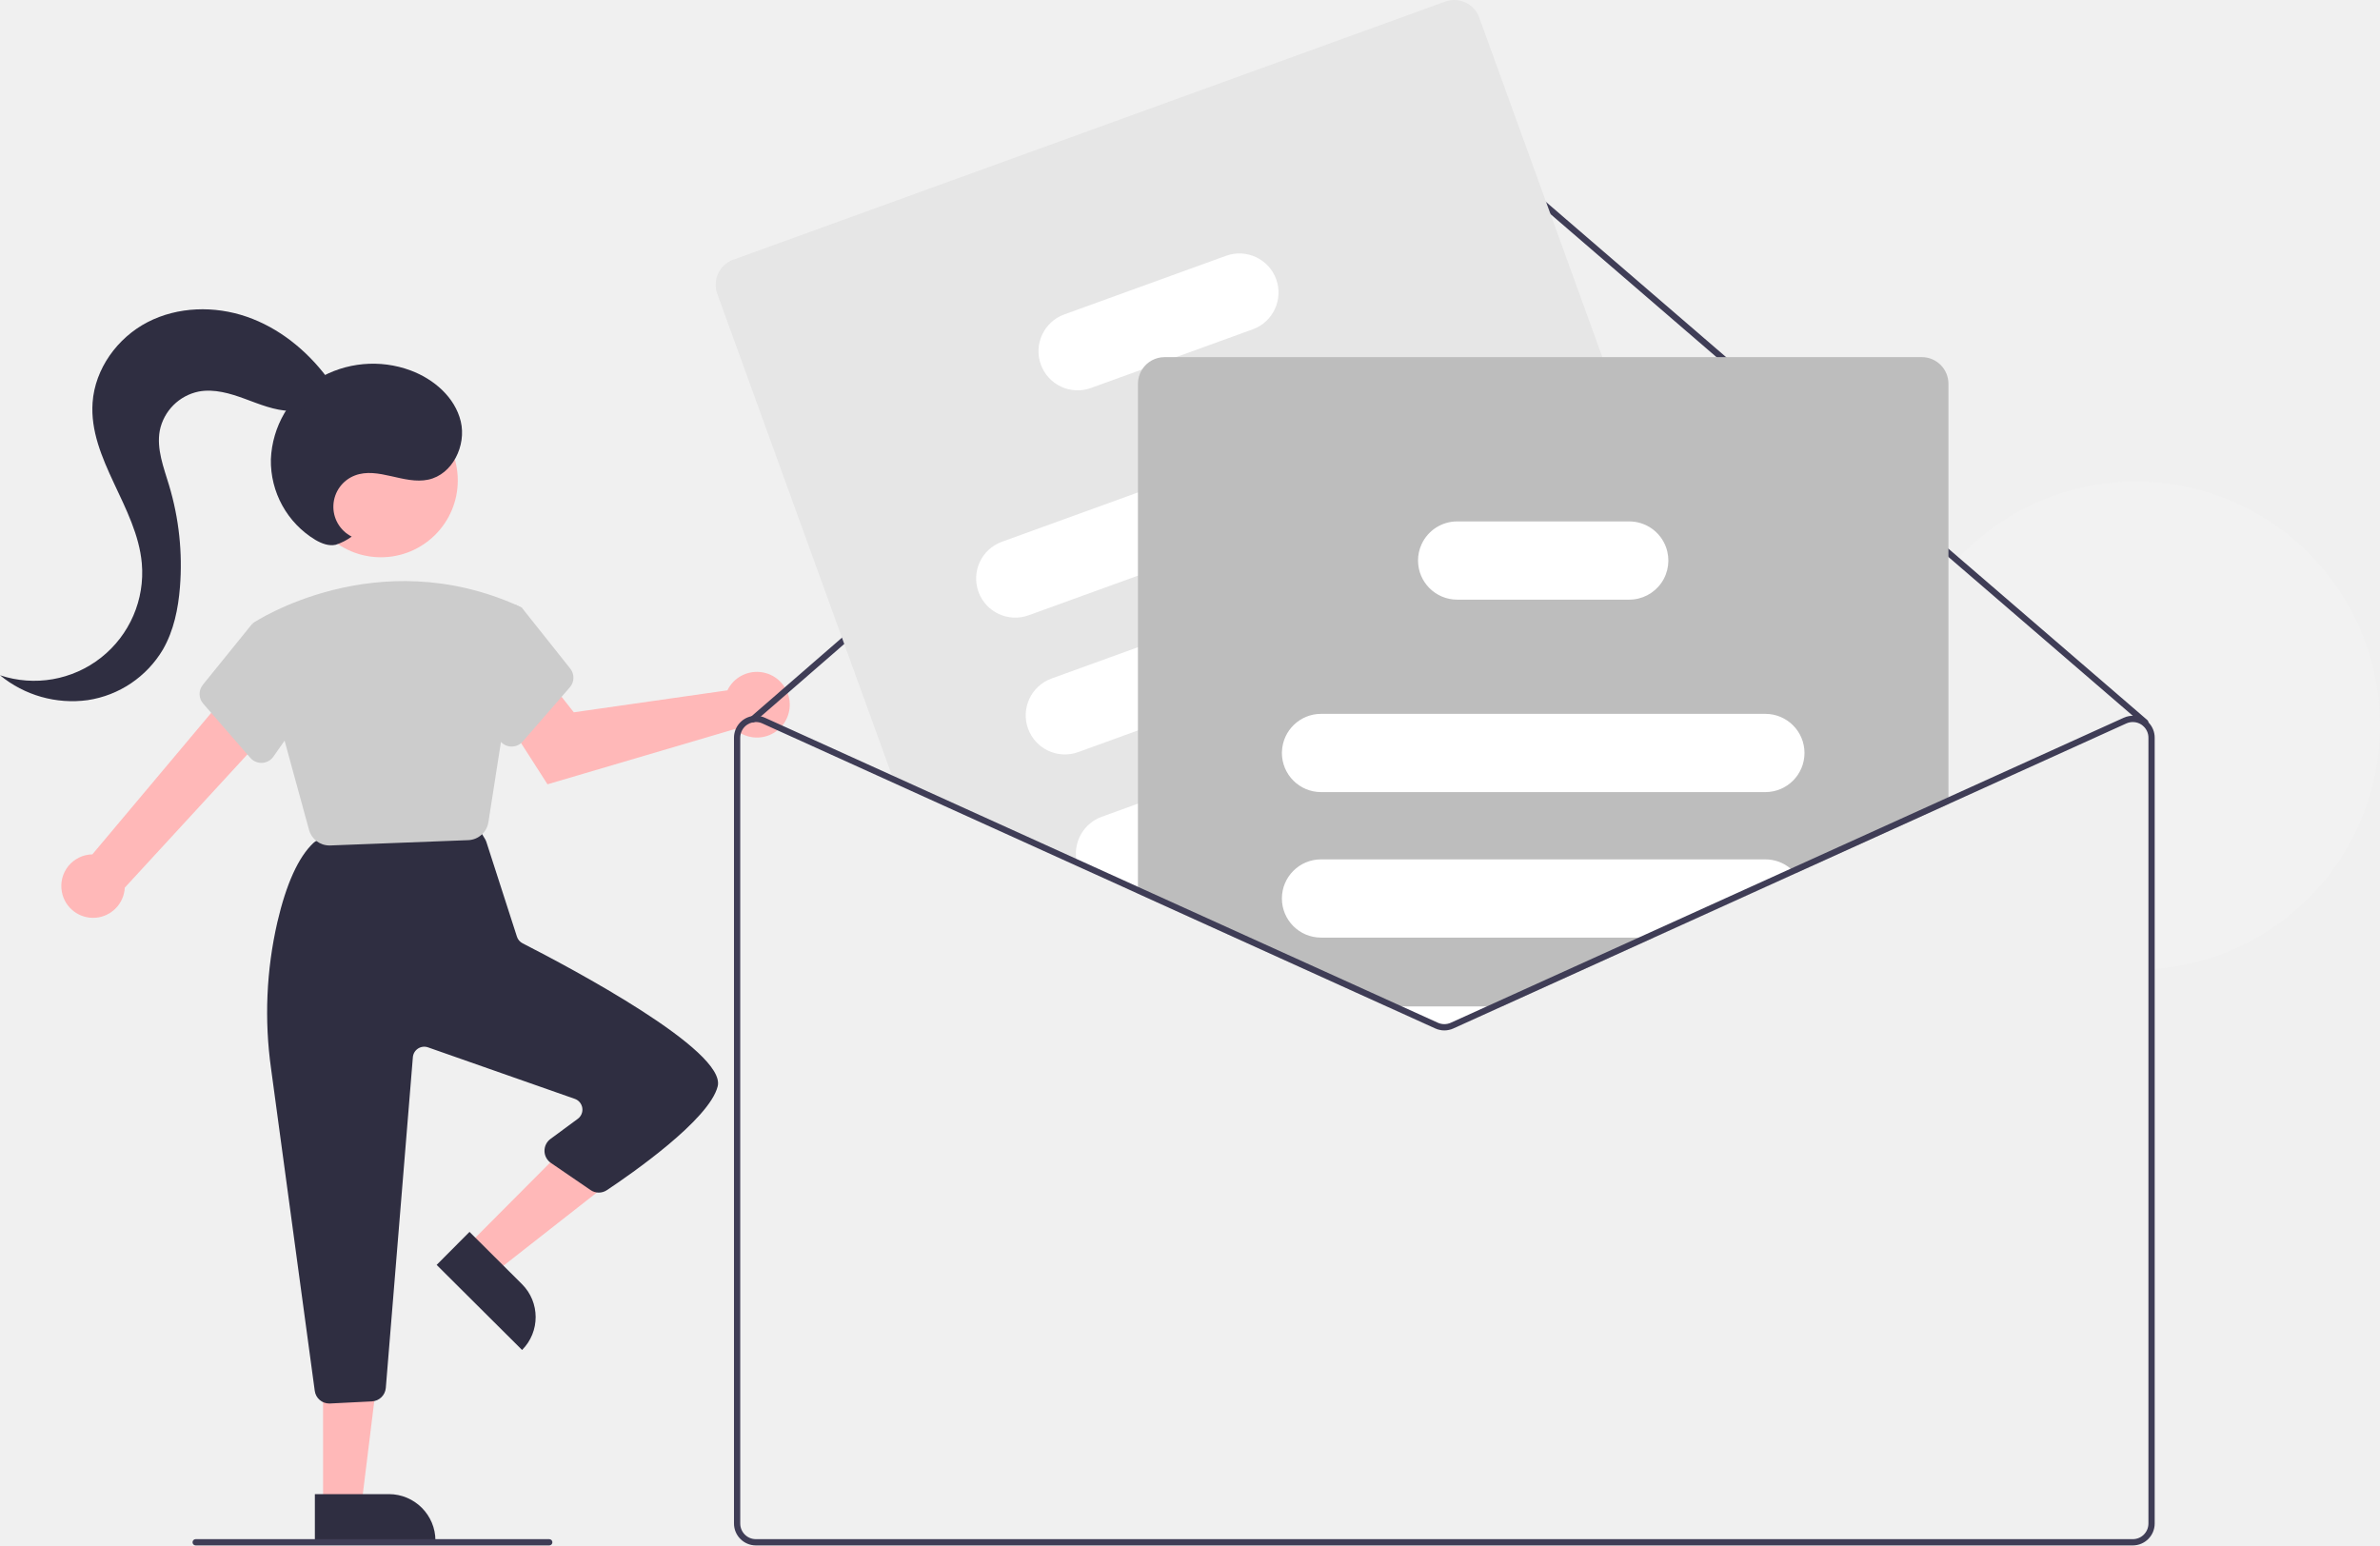
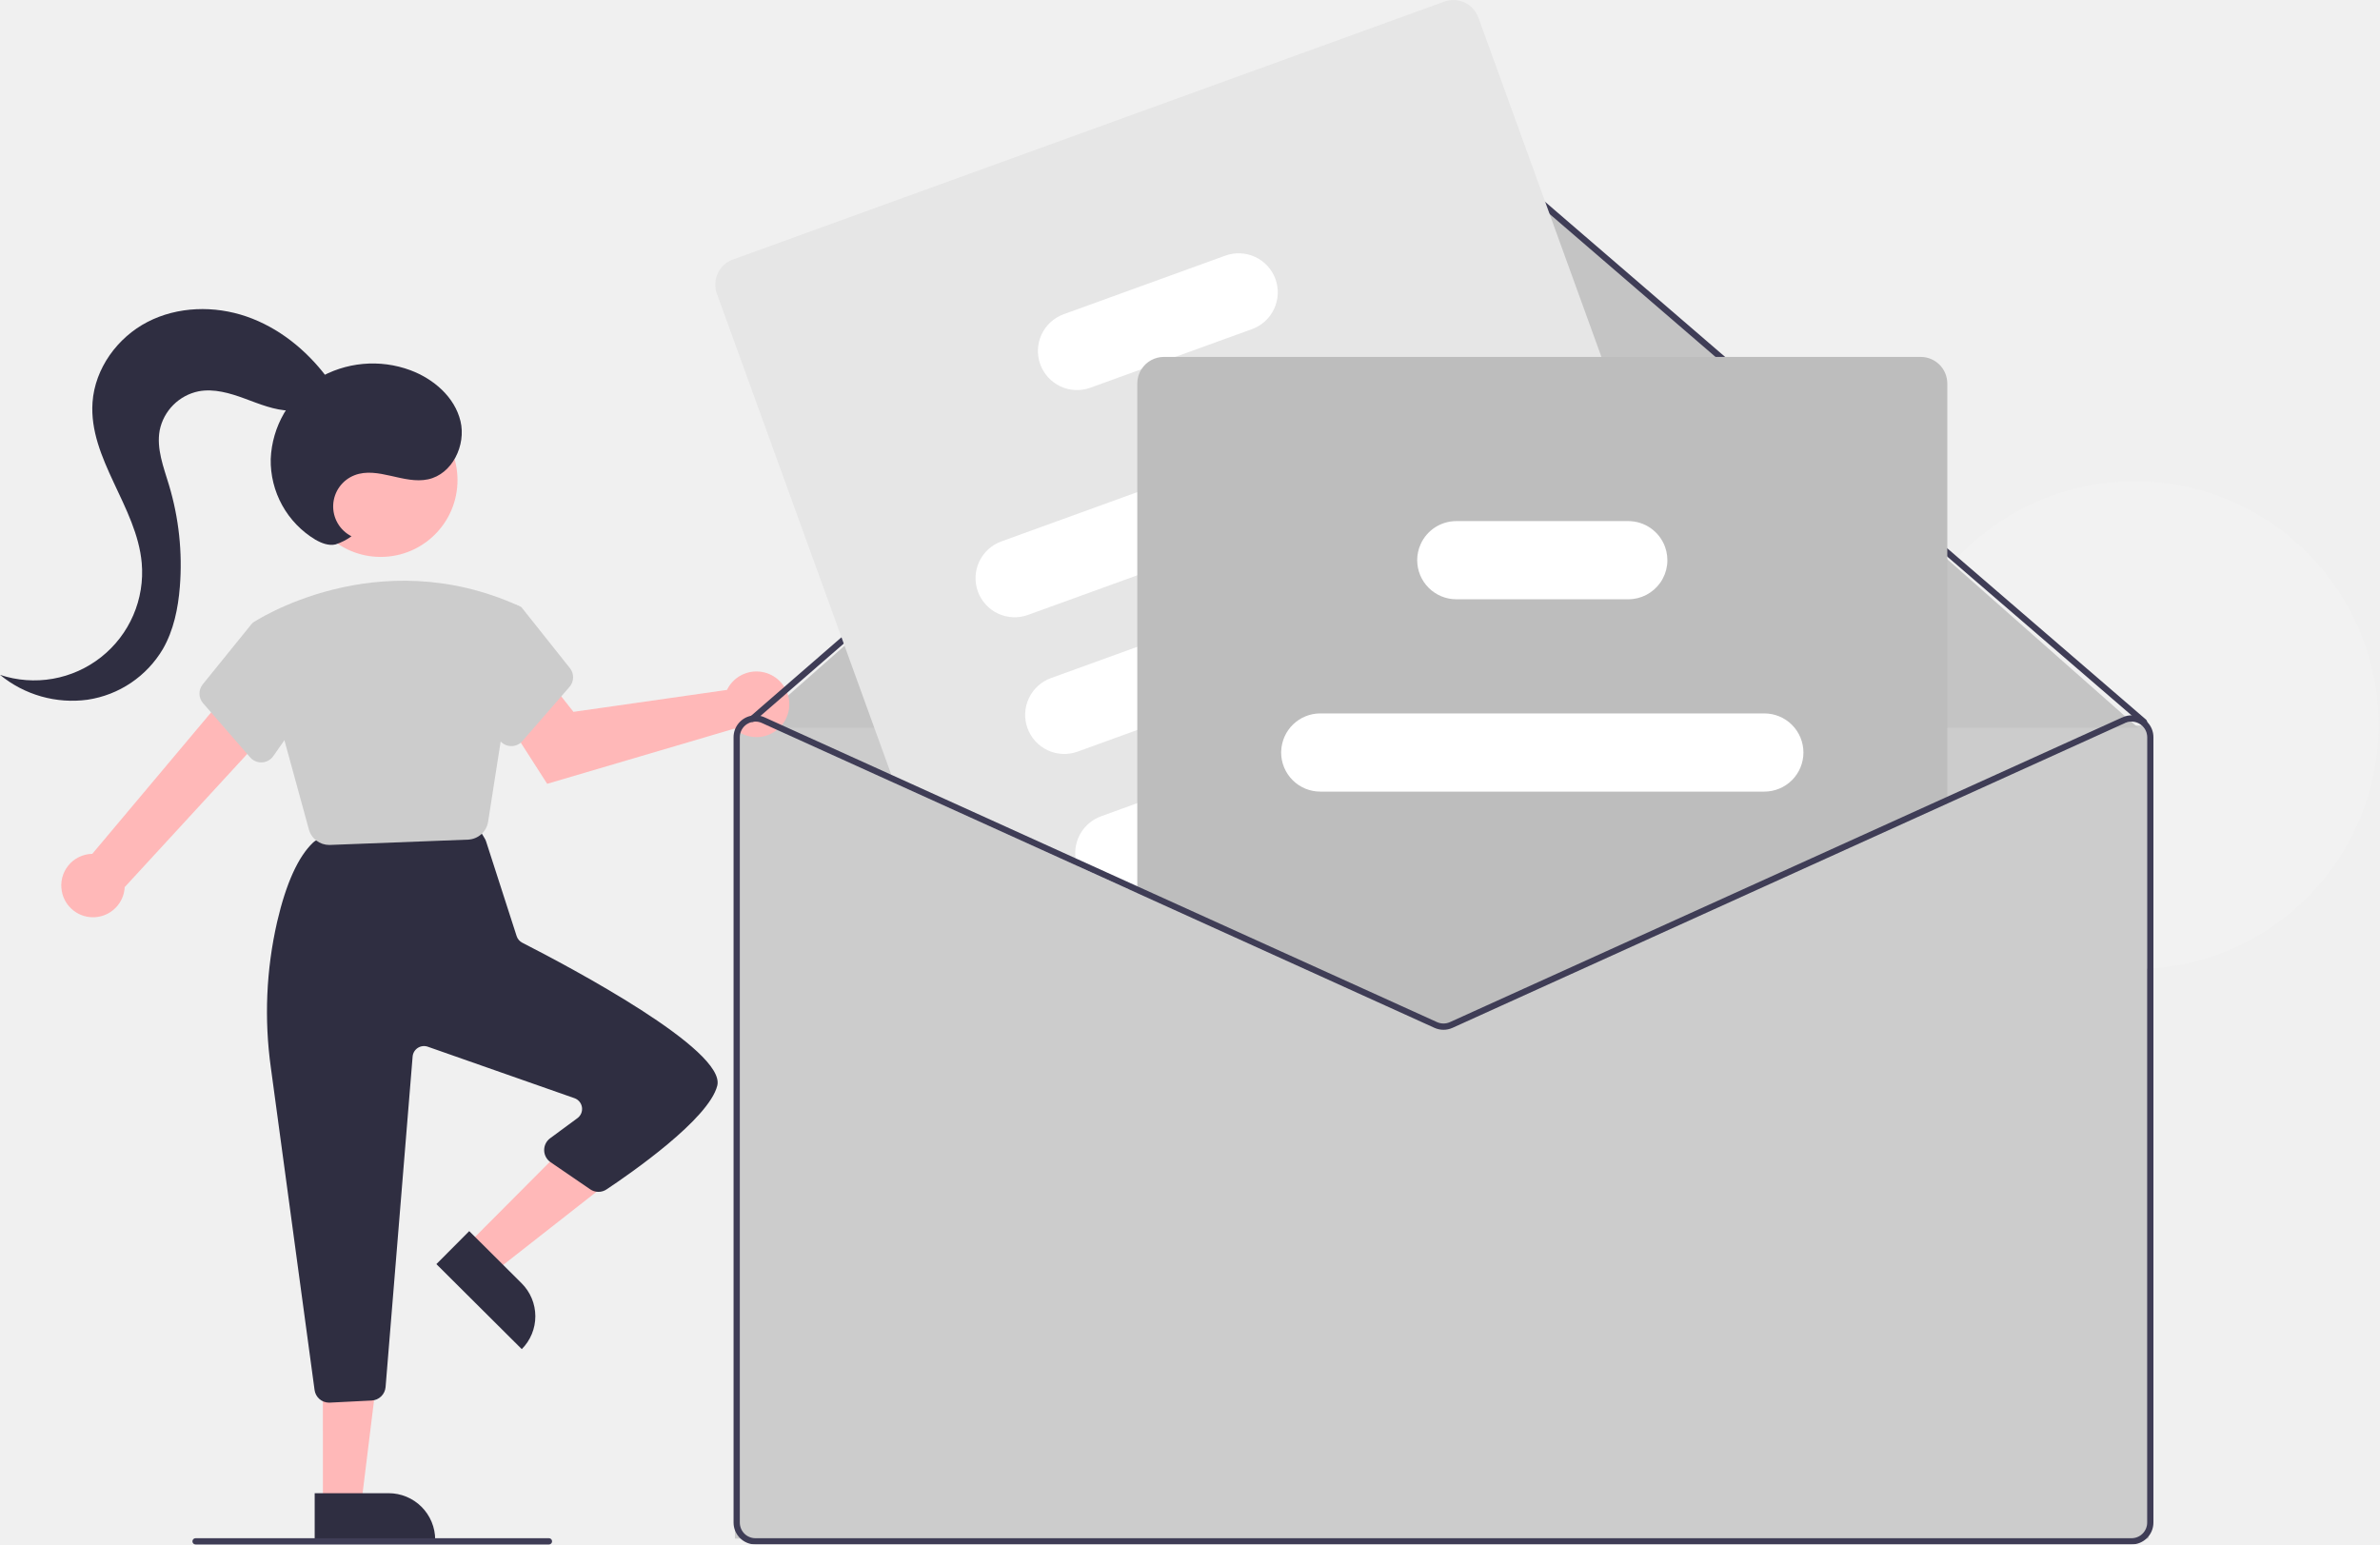
- <svg xmlns="http://www.w3.org/2000/svg" id="b0e398ea-9313-46b3-a3ee-bf7f717038b1" data-name="Layer 1" width="760.554" height="493.87" viewBox="0 0 760.554 493.87">
-   <path d="M980.277,434.935a77.996,77.996,0,0,1-72,77.77c-.66.05-1.33.1-2,.13v-74.03a4.959,4.959,0,0,0-1.84-3.86,1.247,1.247,0,0,0-.22-.18,1.861,1.861,0,0,0-.23-.16,5.001,5.001,0,0,0-4.77-.35l-.83-1.82a7.007,7.007,0,0,1,2.89-.63l-56.96-49.07c.44-.5.9-.99,1.36-1.48a78.007,78.007,0,0,1,134.6,53.68Z" transform="translate(-219.7232 -203.0649)" fill="#f2f2f2" />
-   <path d="M239.501,488.121a10.087,10.087,0,0,1,9.73-12.023l44.962-53.523,11.225,14.352-45.823,49.812a10.142,10.142,0,0,1-20.095,1.382Z" transform="translate(-219.7232 -203.0649)" fill="#ffb8b8" />
-   <path d="M453.01,422.243a10.527,10.527,0,0,0-.832,1.433l-49.094,7.018-7.455-9.465-15.754,9.384,14.809,23.089,59.875-17.65A10.496,10.496,0,1,0,453.01,422.243Z" transform="translate(-219.7232 -203.0649)" fill="#ffb8b8" />
-   <polygon points="149.426 398.009 158.114 406.659 195.614 377.267 182.792 364.5 149.426 398.009" fill="#ffb8b8" />
-   <path d="M358.894,608.163h38.531a0,0,0,0,1,0,0v14.887a0,0,0,0,1,0,0H373.781a14.887,14.887,0,0,1-14.887-14.887v0A0,0,0,0,1,358.894,608.163Z" transform="translate(-7.95298 1115.599) rotate(-135.1232)" fill="#2f2e41" />
-   <polygon points="103.246 480.98 115.506 480.98 121.338 433.692 103.244 433.692 103.246 480.98" fill="#ffb8b8" />
-   <path d="M320.342,680.541h38.531a0,0,0,0,1,0,0v14.887a0,0,0,0,1,0,0H335.229a14.887,14.887,0,0,1-14.887-14.887v0A0,0,0,0,1,320.342,680.541Z" transform="translate(459.523 1172.889) rotate(179.9974)" fill="#2f2e41" />
-   <path d="M320.304,647.522l-13.964-102.987a128.95,128.95,0,0,1,2.001-46.716c2.866-12.312,6.737-20.84,11.507-25.347a4.718,4.718,0,0,1,2.743-1.253l46.106-4.803a4.706,4.706,0,0,1,4.51,2.254l1.516,2.526a4.698,4.698,0,0,1,.442.974l9.748,30.22a3.616,3.616,0,0,0,1.808,2.126c15.348,7.836,65.203,34.288,62.35,45.7-2.681,10.723-27.779,28.11-35.408,33.183a4.661,4.661,0,0,1-5.24-.04L395.761,574.695a4.693,4.693,0,0,1-.134-7.651l8.733-6.434a3.651,3.651,0,0,0-.957-6.384l-46.898-16.456a3.65,3.65,0,0,0-4.846,3.147l-8.647,105.688a4.705,4.705,0,0,1-4.443,4.304l-13.379.669c-.081.004-.162.006-.243.006A4.663,4.663,0,0,1,320.304,647.522Z" transform="translate(-219.7232 -203.0649)" fill="#2f2e41" />
-   <circle cx="121.726" cy="153.524" r="24.561" fill="#ffb8b8" />
-   <path d="M318.477,468.265l-18.079-65.965.31-.209c.388-.262,39.356-25.993,84.98-5.257l.827.475L375.802,465.776a6.786,6.786,0,0,1-6.444,5.777L325.275,473.248c-.089.003-.177.005-.266.005A6.751,6.751,0,0,1,318.477,468.265Z" transform="translate(-219.7232 -203.0649)" fill="#ccc" />
-   <path d="M299.71,445.244l-15.057-17.315a4.686,4.686,0,0,1-.106-6.032l15.741-19.445,12.083,3.296,6.406,22.422-11.681,16.687a4.665,4.665,0,0,1-3.599,1.995c-.084.004-.168.006-.252.006A4.66,4.66,0,0,1,299.71,445.244Z" transform="translate(-219.7232 -203.0649)" fill="#ccc" />
-   <path d="M382.975,441.637a4.665,4.665,0,0,1-3.599-1.995l-11.681-16.687,5.618-23.602,11.125-3.034,2.076.991,15.41,19.374a4.686,4.686,0,0,1-.106,6.032l-15.057,17.315a4.66,4.66,0,0,1-3.535,1.613C383.143,441.643,383.059,441.641,382.975,441.637Z" transform="translate(-219.7232 -203.0649)" fill="#ccc" />
-   <path d="M906.277,433.905a.98.98,0,0,1-.24.68 1.0 1,0,0,1-1.41.11l-3.35-2.89-56.96-49.07L684.557,245.085a5.02,5.02,0,0,0-6.54.01l-215.14,186.91-1.94,1.68a.966.966,0,0,1-.25.16,1,1,0,0,1-.51.08,1.025,1.025,0,0,1-.65-.33.997.997,0,0,1,.09-1.41l.27-.24,216.82-188.36a7.047,7.047,0,0,1,9.16-.02l159.81,137.69,60.25,51.92A1.016,1.016,0,0,1,906.277,433.905Z" transform="translate(-219.7232 -203.0649)" fill="#3f3d56" />
-   <path d="M784.807,463.435l-2.63-7.24-9.06-25-19.52-53.83-21.82-60.17-39.35-108.53a8.516,8.516,0,0,0-10.89-5.09l-227.51,82.49a8.512,8.512,0,0,0-5.09,10.89l55.79,153.86.95,2.63,58.56,26.54,16.46,7.46,2.67,1.21,69.69,31.59,2.7-.98,45.71-16.57,68.95-25,9.29-3.37A8.518,8.518,0,0,0,784.807,463.435Z" transform="translate(-219.7232 -203.0649)" fill="#e6e6e6" />
-   <path d="M689.407,335.275a12.522,12.522,0,0,0-16.02-7.49l-90.02,32.65-43.47,15.76a12.498,12.498,0,1,0,8.52,23.5l34.95-12.67,98.55-35.73A12.522,12.522,0,0,0,689.407,335.275Z" transform="translate(-219.7232 -203.0649)" fill="#fff" />
-   <path d="M705.257,378.995a12.522,12.522,0,0,0-16.02-7.49l-15.25,5.53-90.62,32.86-27.62,10.01a12.503,12.503,0,0,0,8.52,23.51l19.1-6.93,114.4-41.48c.26-.09.51-.2.76-.31A12.498,12.498,0,0,0,705.257,378.995Z" transform="translate(-219.7232 -203.0649)" fill="#fff" />
-   <path d="M721.277,423.175a12.511,12.511,0,0,0-16.01-7.49l-42.77,15.51-33.11,12.01-46.02,16.68-11.6,4.21a12.527,12.527,0,0,0-8.13,13.42,12.365,12.365,0,0,0,.6,2.47l16.46,7.46,2.67-.97h.02l83.51-30.28,46.89-17a12.511,12.511,0,0,0,7.49-16.02Z" transform="translate(-219.7232 -203.0649)" fill="#fff" />
-   <path d="M627.547,292.295a12.522,12.522,0,0,0-16.02-7.49l-51.7,18.74a12.503,12.503,0,0,0,8.52,23.51l16.36-5.93,10.83-3.93,24.521-8.89A12.511,12.511,0,0,0,627.547,292.295Z" transform="translate(-219.7232 -203.0649)" fill="#fff" />
-   <path d="M833.867,317.195h-242a8.502,8.502,0,0,0-7.16,3.93,8.414,8.414,0,0,0-1.34,4.57v162.96l69.69,31.59,9.82,4.45,15.51,7.03a7.02,7.02,0,0,0,5.78,0l15.51-7.03,48.54-22,45.24-20.51,48.91-22.16v-134.33A8.505,8.505,0,0,0,833.867,317.195Z" transform="translate(-219.7232 -203.0649)" fill="#bdbdbd" />
-   <path d="M783.867,431.195h-142a12.497,12.497,0,0,0-12.48,12.01,4.011,4.011,0,0,0-.02.49,12.518,12.518,0,0,0,12.5,12.5h142a12.5,12.5,0,0,0,0-25Z" transform="translate(-219.7232 -203.0649)" fill="#fff" />
-   <path d="M791.957,480.675a12.411,12.411,0,0,0-8.09-2.98h-142a12.5,12.5,0,0,0,0,25H748.217l45.24-20.51A12.583,12.583,0,0,0,791.957,480.675Z" transform="translate(-219.7232 -203.0649)" fill="#fff" />
-   <path d="M662.877,524.695l15.51,7.03a7.02,7.02,0,0,0,5.78,0l15.51-7.03Z" transform="translate(-219.7232 -203.0649)" fill="#fff" />
-   <path d="M752.107,377.905a12.506,12.506,0,0,0-11.74-8.21h-55a12.509,12.509,0,0,0-11.38,7.34,12.358,12.358,0,0,0-1.12,5.16,12.518,12.518,0,0,0,12.5,12.5h55a12.499,12.499,0,0,0,11.74-16.79Z" transform="translate(-219.7232 -203.0649)" fill="#fff" />
-   <path d="M743.367,502.695l-48.54,22-11.49,5.21a5.016,5.016,0,0,1-4.12,0l-11.49-5.21h-4.85l15.51,7.03a7.02,7.02,0,0,0,5.78,0l15.51-7.03,48.54-22Zm0,0-48.54,22-11.49,5.21a5.016,5.016,0,0,1-4.12,0l-11.49-5.21h-4.85l15.51,7.03a7.02,7.02,0,0,0,5.78,0l15.51-7.03,48.54-22Zm0,0-48.54,22-11.49,5.21a5.016,5.016,0,0,1-4.12,0l-11.49-5.21h-4.85l15.51,7.03a7.02,7.02,0,0,0,5.78,0l15.51-7.03,48.54-22Zm162.91-68.79a7.638,7.638,0,0,0-1.21-.98,6.961,6.961,0,0,0-6.68-.49l-106.43,48.24-48.59,22.02-48.54,22-11.49,5.21a5.016,5.016,0,0,1-4.12,0l-11.49-5.21-11.97-5.43-72.37-32.79-.02-.01-19.73-8.95-58.91-26.7-40.56-18.38a6.107,6.107,0,0,0-1.29-.43,6.709,6.709,0,0,0-2.99-.06,7.017,7.017,0,0,0-5.61,6.86v251.13a7.008,7.008,0,0,0,7,7h440a7.008,7.008,0,0,0,7-7v-251.13A6.972,6.972,0,0,0,906.277,433.905Zm0,256.03a5.002,5.002,0,0,1-5,5h-440a5.002,5.002,0,0,1-5-5v-251.13a5.001,5.001,0,0,1,2.29-4.2,5.168,5.168,0,0,1,1.61-.68,4.511,4.511,0,0,1,.51-.08,3.898,3.898,0,0,1,.59-.04,4.97,4.97,0,0,1,2.06.45l42.34,19.19,58.56,26.54,16.46,7.46,2.67,1.21,69.69,31.59,9.82,4.45,15.51,7.03a7.02,7.02,0,0,0,5.78,0l15.51-7.03,48.54-22,45.24-20.51,105.76-47.93a5.001,5.001,0,0,1,4.77.35,1.861,1.861,0,0,1,.23.16,1.247,1.247,0,0,1,.22.18,4.959,4.959,0,0,1,1.84,3.86Zm-162.91-187.24-48.54,22-11.49,5.21a5.016,5.016,0,0,1-4.12,0l-11.49-5.21h-4.85l15.51,7.03a7.02,7.02,0,0,0,5.78,0l15.51-7.03,48.54-22Zm0,0-48.54,22-11.49,5.21a5.016,5.016,0,0,1-4.12,0l-11.49-5.21h-4.85l15.51,7.03a7.02,7.02,0,0,0,5.78,0l15.51-7.03,48.54-22Zm-162.67-15.25,2.67,1.21v-2.18Zm162.67,15.25-48.54,22-11.49,5.21a5.016,5.016,0,0,1-4.12,0l-11.49-5.21h-4.85l15.51,7.03a7.02,7.02,0,0,0,5.78,0l15.51-7.03,48.54-22Z" transform="translate(-219.7232 -203.0649)" fill="#3f3d56" />
-   <path d="M395.249,696.935h-113a1,1,0,0,1,0-2h113a1,1,0,1,1,0,2Z" transform="translate(-219.7232 -203.0649)" fill="#3f3d56" />
-   <path d="M332.111,374.55a10.702,10.702,0,0,1,.99-19.527c7.412-2.86,15.72,2.977,23.489,1.317,7.743-1.654,12.223-10.911,10.374-18.611s-8.575-13.499-15.993-16.268a34.48,34.48,0,0,0-29.741,2.726,31.751,31.751,0,0,0-14.945,25.634,29.437,29.437,0,0,0,14.244,25.791c1.975,1.138,4.273,2.052,6.494,1.54A18.1,18.1,0,0,0,332.111,374.55Z" transform="translate(-219.7232 -203.0649)" fill="#2f2e41" />
-   <path d="M324.152,323.589c-6.535-8.668-15.358-15.79-25.624-19.32s-21.997-3.247-31.639,1.742-16.832,14.899-17.582,25.729c-1.249,18.025,14.152,33.346,15.733,51.345a34.526,34.526,0,0,1-45.317,35.773,36.35,36.35,0,0,0,28.017,7.951,33.786,33.786,0,0,0,24.047-16.181c3.466-6.023,4.89-13.018,5.442-19.945a88.618,88.618,0,0,0-3.468-32.493c-1.728-5.741-4.07-11.649-2.975-17.544a15.966,15.966,0,0,1,12.435-12.454c4.953-.928,10.018.584,14.747,2.323s9.498,3.753,14.536,3.868,10.526-2.191,12.473-6.839Z" transform="translate(-219.7232 -203.0649)" fill="#2f2e41" />
+ <svg xmlns="http://www.w3.org/2000/svg" width="761" height="494" viewBox="0 0 761 494" fill="none">
+   <g clip-path="url(#clip0_2:2)">
+     <rect x="235" y="232" width="452" height="260" fill="#CCCCCC" />
+     <path d="M462 37L683.703 232.75H240.298L462 37Z" fill="#C4C4C4" />
+     <path d="M760.553 231.87C760.555 251.519 753.14 270.444 739.791 284.862C726.443 299.281 708.144 308.13 688.553 309.64C687.893 309.69 687.223 309.74 686.553 309.77V235.74C686.554 235 686.389 234.27 686.071 233.602C685.753 232.934 685.289 232.346 684.714 231.88C684.647 231.812 684.573 231.752 684.493 231.7C684.421 231.641 684.344 231.588 684.263 231.54C683.561 231.088 682.756 230.819 681.923 230.758C681.09 230.697 680.254 230.845 679.493 231.19L678.663 229.37C679.571 228.957 680.556 228.742 681.553 228.74L624.594 179.67C625.033 179.17 625.493 178.68 625.953 178.19C636.692 166.871 650.578 159.031 665.818 155.685C681.057 152.339 696.951 153.64 711.443 159.42C725.936 165.2 738.363 175.193 747.117 188.108C755.872 201.024 760.552 216.267 760.553 231.87V231.87Z" fill="#F2F2F2" />
+     <path d="M19.778 285.056C19.494 283.609 19.532 282.117 19.888 280.686C20.243 279.255 20.908 277.919 21.836 276.773C22.764 275.626 23.931 274.697 25.257 274.051C26.583 273.405 28.034 273.057 29.508 273.033L74.47 219.509L85.695 233.861L39.873 283.674C39.75 286.154 38.722 288.502 36.983 290.275C35.245 292.047 32.916 293.12 30.439 293.29C27.962 293.461 25.509 292.717 23.544 291.199C21.579 289.681 20.239 287.496 19.778 285.056H19.778Z" fill="#FFB8B8" />
+     <path d="M233.287 219.178C232.972 219.634 232.694 220.113 232.454 220.612L183.36 227.629L175.905 218.165L160.151 227.549L174.96 250.638L234.835 232.988C236.415 234.418 238.393 235.333 240.506 235.612C242.619 235.891 244.767 235.52 246.664 234.548C248.561 233.576 250.117 232.05 251.126 230.173C252.134 228.295 252.547 226.155 252.309 224.037C252.072 221.919 251.195 219.923 249.796 218.316C248.397 216.708 246.541 215.564 244.476 215.037C242.411 214.51 240.235 214.623 238.236 215.363C236.237 216.103 234.511 217.434 233.287 219.178Z" fill="#FFB8B8" />
+     <path d="M149.426 398.009L158.114 406.659L195.614 377.267L182.792 364.5L149.426 398.009Z" fill="#FFB8B8" />
+     <path d="M166.836 431.409L139.532 404.222L150.036 393.673L166.791 410.356C168.176 411.735 169.276 413.374 170.028 415.179C170.78 416.983 171.17 418.918 171.174 420.873C171.178 422.828 170.797 424.765 170.053 426.573C169.309 428.38 168.216 430.024 166.836 431.409L166.836 431.409Z" fill="#2F2E41" />
+     <path d="M103.246 480.98H115.506L121.338 433.692H103.244L103.246 480.98Z" fill="#FFB8B8" />
+     <path d="M139.15 492.363L100.619 492.364L100.618 477.478L124.262 477.476C126.217 477.476 128.153 477.861 129.959 478.609C131.765 479.357 133.407 480.454 134.789 481.836C136.171 483.219 137.268 484.86 138.016 486.666C138.765 488.472 139.15 490.408 139.15 492.363V492.363Z" fill="#2F2E41" />
+     <path d="M100.581 444.457L86.616 341.47C84.431 325.906 85.109 310.074 88.618 294.754C91.483 282.442 95.355 273.914 100.124 269.407C100.877 268.701 101.841 268.261 102.867 268.154L148.974 263.352C149.862 263.261 150.758 263.424 151.556 263.823C152.355 264.223 153.023 264.841 153.484 265.605L155 268.131C155.184 268.438 155.332 268.764 155.442 269.105L165.19 299.325C165.336 299.781 165.57 300.204 165.881 300.569C166.191 300.934 166.571 301.234 166.999 301.451C182.347 309.287 232.202 335.739 229.349 347.151C226.668 357.874 201.569 375.261 193.941 380.334C193.164 380.853 192.249 381.127 191.315 381.12C190.38 381.113 189.47 380.825 188.701 380.294L176.038 371.63C175.419 371.207 174.911 370.642 174.556 369.982C174.201 369.323 174.009 368.588 173.996 367.839C173.983 367.09 174.149 366.349 174.481 365.677C174.813 365.005 175.301 364.423 175.904 363.979L184.637 357.544C185.171 357.15 185.588 356.618 185.842 356.005C186.097 355.392 186.179 354.721 186.081 354.064C185.983 353.408 185.707 352.79 185.284 352.279C184.861 351.767 184.306 351.381 183.68 351.161L136.781 334.705C136.255 334.52 135.693 334.458 135.139 334.525C134.584 334.591 134.053 334.784 133.585 335.088C133.117 335.392 132.725 335.799 132.439 336.278C132.153 336.757 131.98 337.296 131.935 337.852L123.288 443.539C123.192 444.673 122.69 445.733 121.873 446.524C121.056 447.315 119.98 447.784 118.845 447.843L105.465 448.513C105.384 448.517 105.303 448.519 105.222 448.519C104.087 448.523 102.989 448.113 102.134 447.365C101.28 446.617 100.727 445.583 100.581 444.457V444.457Z" fill="#2F2E41" />
+     <path d="M121.726 178.085C135.291 178.085 146.287 167.088 146.287 153.524C146.287 139.959 135.291 128.963 121.726 128.963C108.162 128.963 97.165 139.959 97.165 153.524C97.165 167.088 108.162 178.085 121.726 178.085Z" fill="#FFB8B8" />
+     <path d="M98.754 265.2L80.675 199.235L80.984 199.026C81.373 198.765 120.341 173.033 165.965 193.769L166.792 194.244L156.079 262.711C155.845 264.273 155.074 265.705 153.897 266.76C152.721 267.814 151.213 268.425 149.635 268.487L105.552 270.183C105.463 270.186 105.374 270.188 105.286 270.188C103.8 270.192 102.355 269.705 101.173 268.803C99.992 267.901 99.142 266.634 98.754 265.2V265.2Z" fill="#CCCCCC" />
+     <path d="M79.987 242.179L64.929 224.864C64.204 224.032 63.796 222.971 63.776 221.867C63.757 220.764 64.127 219.689 64.823 218.832L80.564 199.387L92.647 202.683L99.053 225.104L87.373 241.791C86.965 242.377 86.429 242.861 85.805 243.207C85.181 243.553 84.486 243.751 83.774 243.786C83.689 243.791 83.606 243.793 83.522 243.793C82.851 243.794 82.188 243.65 81.578 243.372C80.968 243.094 80.425 242.687 79.987 242.179V242.179Z" fill="#CCCCCC" />
+     <path d="M163.252 238.572C162.539 238.537 161.844 238.339 161.22 237.993C160.596 237.647 160.06 237.163 159.653 236.577L147.972 219.89L153.59 196.288L164.716 193.253L166.792 194.244L182.202 213.618C182.898 214.475 183.268 215.549 183.249 216.653C183.229 217.757 182.821 218.818 182.096 219.65L167.039 236.965C166.6 237.472 166.057 237.879 165.447 238.158C164.837 238.436 164.174 238.58 163.503 238.578C163.42 238.578 163.336 238.576 163.252 238.572Z" fill="#CCCCCC" />
+     <path d="M686.553 230.84C686.563 231.089 686.477 231.332 686.313 231.52C686.141 231.722 685.896 231.847 685.631 231.867C685.367 231.888 685.105 231.803 684.904 231.63L681.553 228.74L624.594 179.67L464.834 42.02C463.922 41.24 462.762 40.812 461.562 40.814C460.362 40.816 459.203 41.247 458.294 42.03L243.154 228.94L241.214 230.62C241.139 230.686 241.055 230.74 240.964 230.78C240.804 230.851 240.628 230.879 240.453 230.86C240.204 230.834 239.972 230.716 239.804 230.53C239.717 230.432 239.65 230.317 239.608 230.193C239.565 230.069 239.547 229.938 239.556 229.807C239.564 229.676 239.598 229.548 239.656 229.43C239.714 229.312 239.795 229.207 239.893 229.12L240.163 228.88L456.984 40.52C458.258 39.426 459.88 38.823 461.56 38.819C463.239 38.815 464.865 39.412 466.143 40.5L625.953 178.19L686.203 230.11C686.309 230.201 686.394 230.313 686.454 230.439C686.515 230.564 686.548 230.701 686.553 230.84V230.84Z" fill="#3F3D56" />
+     <path d="M565.084 260.37L562.453 253.13L553.393 228.13L533.873 174.3L512.053 114.13L472.703 5.6C471.931 3.484 470.351 1.76 468.31 0.806C466.269 -0.148 463.933 -0.254 461.813 0.51L234.304 83C232.186 83.772 230.462 85.352 229.508 87.393C228.554 89.435 228.448 91.771 229.214 93.89L285.004 247.75L285.953 250.38L344.513 276.92L360.973 284.38L363.643 285.59L433.334 317.18L436.033 316.2L481.743 299.63L550.694 274.63L559.984 271.26C562.102 270.489 563.828 268.91 564.784 266.869C565.739 264.828 565.847 262.491 565.084 260.37V260.37Z" fill="#E6E6E6" />
+     <path d="M469.683 132.21C468.548 129.095 466.225 126.558 463.222 125.154C460.219 123.75 456.781 123.594 453.663 124.72L363.643 157.37L320.174 173.13C318.629 173.688 317.21 174.546 315.997 175.653C314.784 176.76 313.801 178.095 313.104 179.583C312.407 181.07 312.01 182.68 311.936 184.321C311.862 185.961 312.112 187.6 312.672 189.144C313.232 190.688 314.09 192.107 315.199 193.319C316.307 194.531 317.643 195.513 319.131 196.208C320.619 196.903 322.23 197.298 323.87 197.371C325.511 197.443 327.15 197.192 328.694 196.63L363.643 183.96L462.194 148.23C465.308 147.095 467.846 144.772 469.25 141.768C470.654 138.765 470.81 135.328 469.683 132.21V132.21Z" fill="white" />
+     <path d="M485.533 175.93C484.399 172.815 482.075 170.278 479.072 168.874C476.069 167.47 472.631 167.314 469.514 168.44L454.264 173.97L363.643 206.83L336.024 216.84C332.909 217.972 330.371 220.295 328.968 223.297C327.565 226.299 327.411 229.736 328.54 232.851C329.669 235.967 331.989 238.507 334.99 239.913C337.991 241.319 341.427 241.477 344.544 240.35L363.643 233.42L478.044 191.94C478.304 191.85 478.553 191.74 478.803 191.63C481.708 190.356 484.02 188.025 485.269 185.109C486.519 182.194 486.613 178.913 485.533 175.93V175.93Z" fill="white" />
+     <path d="M501.554 220.11C500.421 216.996 498.099 214.458 495.098 213.054C492.096 211.65 488.66 211.494 485.544 212.62L442.774 228.13L409.663 240.14L363.643 256.82L352.044 261.03C349.363 262.007 347.096 263.869 345.617 266.31C344.139 268.75 343.538 271.622 343.913 274.45C344.028 275.292 344.229 276.12 344.514 276.92L360.974 284.38L363.643 283.41H363.663L447.174 253.13L494.063 236.13C497.18 234.998 499.719 232.674 501.124 229.67C502.528 226.667 502.683 223.228 501.554 220.11H501.554Z" fill="white" />
+     <path d="M407.824 89.23C406.689 86.115 404.365 83.578 401.362 82.174C398.359 80.77 394.921 80.614 391.804 81.74L340.103 100.48C336.989 101.612 334.451 103.935 333.047 106.937C331.644 109.939 331.49 113.376 332.619 116.491C333.748 119.607 336.068 122.147 339.069 123.553C342.07 124.959 345.507 125.116 348.623 123.99L364.984 118.06L375.813 114.13L400.334 105.24C403.448 104.108 405.986 101.786 407.39 98.784C408.794 95.783 408.95 92.347 407.824 89.23Z" fill="white" />
+     <path d="M614.143 114.13H372.143C370.716 114.132 369.312 114.492 368.061 115.179C366.809 115.866 365.751 116.857 364.984 118.06C364.106 119.423 363.641 121.01 363.643 122.63V285.59L433.334 317.18L443.154 321.63L458.663 328.66C459.572 329.071 460.557 329.283 461.554 329.283C462.55 329.283 463.535 329.071 464.444 328.66L479.953 321.63L528.493 299.63L573.734 279.12L622.643 256.96V122.63C622.642 120.376 621.746 118.215 620.152 116.621C618.558 115.028 616.397 114.132 614.143 114.13Z" fill="#BDBDBD" />
+     <path d="M564.143 228.13H422.143C418.915 228.132 415.812 229.384 413.485 231.623C411.159 233.861 409.789 236.914 409.663 240.14C409.647 240.303 409.64 240.467 409.643 240.63C409.648 243.944 410.966 247.121 413.31 249.464C415.653 251.807 418.83 253.126 422.143 253.13H564.143C567.459 253.13 570.638 251.813 572.982 249.469C575.326 247.125 576.643 243.945 576.643 240.63C576.643 237.315 575.326 234.136 572.982 231.791C570.638 229.447 567.459 228.13 564.143 228.13Z" fill="white" />
+     <path d="M532.384 174.84C531.503 172.434 529.905 170.356 527.806 168.888C525.706 167.419 523.206 166.631 520.643 166.63H465.643C463.242 166.632 460.892 167.326 458.874 168.627C456.856 169.929 455.256 171.784 454.263 173.97C453.523 175.589 453.141 177.35 453.143 179.13C453.148 182.444 454.466 185.621 456.81 187.964C459.153 190.307 462.33 191.626 465.643 191.63H520.643C522.654 191.63 524.636 191.145 526.419 190.216C528.202 189.287 529.735 187.942 530.888 186.294C532.04 184.646 532.778 182.744 533.038 180.75C533.299 178.756 533.074 176.729 532.384 174.84Z" fill="white" />
+     <g style="mix-blend-mode:darken">
+       <path d="M523.643 299.63L475.103 321.63L463.614 326.84C462.966 327.132 462.264 327.283 461.554 327.283C460.843 327.283 460.141 327.132 459.493 326.84L448.004 321.63H443.154L458.663 328.66C459.572 329.071 460.557 329.283 461.554 329.283C462.55 329.283 463.535 329.071 464.444 328.66L479.953 321.63L528.493 299.63H523.643ZM523.643 299.63L475.103 321.63L463.614 326.84C462.966 327.132 462.264 327.283 461.554 327.283C460.843 327.283 460.141 327.132 459.493 326.84L448.004 321.63H443.154L458.663 328.66C459.572 329.071 460.557 329.283 461.554 329.283C462.55 329.283 463.535 329.071 464.444 328.66L479.953 321.63L528.493 299.63H523.643ZM523.643 299.63L475.103 321.63L463.614 326.84C462.966 327.132 462.264 327.283 461.554 327.283C460.843 327.283 460.141 327.132 459.493 326.84L448.004 321.63H443.154L458.663 328.66C459.572 329.071 460.557 329.283 461.554 329.283C462.55 329.283 463.535 329.071 464.444 328.66L479.953 321.63L528.493 299.63H523.643ZM686.553 230.84C686.185 230.473 685.779 230.145 685.344 229.86C684.361 229.223 683.234 228.845 682.066 228.759C680.899 228.673 679.728 228.884 678.663 229.37L572.234 277.61L523.643 299.63L475.103 321.63L463.614 326.84C462.966 327.132 462.264 327.283 461.553 327.283C460.843 327.283 460.141 327.132 459.493 326.84L448.004 321.63L436.033 316.2L363.663 283.41L363.643 283.4L343.913 274.45L285.004 247.75L244.444 229.37C244.031 229.179 243.598 229.035 243.154 228.94C242.174 228.696 241.152 228.675 240.163 228.88C238.582 229.204 237.16 230.063 236.139 231.313C235.117 232.562 234.557 234.126 234.554 235.74V486.87C234.556 488.726 235.294 490.506 236.606 491.818C237.918 493.13 239.698 493.868 241.554 493.87H681.554C683.409 493.868 685.189 493.13 686.501 491.818C687.813 490.506 688.551 488.726 688.554 486.87V235.74C688.557 233.908 687.838 232.147 686.553 230.84V230.84ZM686.553 486.87C686.553 488.196 686.026 489.468 685.088 490.405C684.151 491.343 682.879 491.87 681.553 491.87H241.554C240.228 491.87 238.956 491.343 238.019 490.405C237.081 489.468 236.554 488.196 236.554 486.87V235.74C236.554 234.905 236.764 234.082 237.164 233.349C237.564 232.615 238.141 231.993 238.844 231.54C239.338 231.224 239.882 230.994 240.453 230.86C240.622 230.824 240.792 230.797 240.964 230.78C241.159 230.752 241.356 230.739 241.553 230.74C242.264 230.741 242.967 230.895 243.613 231.19L285.953 250.38L344.513 276.92L360.973 284.38L363.643 285.59L433.334 317.18L443.154 321.63L458.663 328.66C459.572 329.071 460.557 329.283 461.553 329.283C462.55 329.283 463.535 329.071 464.444 328.66L479.953 321.63L528.493 299.63L573.734 279.12L679.493 231.19C680.254 230.845 681.09 230.697 681.923 230.758C682.756 230.819 683.561 231.088 684.263 231.54C684.344 231.588 684.421 231.641 684.493 231.7C684.573 231.752 684.647 231.812 684.714 231.88C685.289 232.346 685.753 232.934 686.071 233.602C686.389 234.27 686.554 235 686.553 235.74L686.553 486.87ZM523.643 299.63L475.103 321.63L463.614 326.84C462.966 327.132 462.264 327.283 461.554 327.283C460.843 327.283 460.141 327.132 459.493 326.84L448.004 321.63H443.154L458.663 328.66C459.572 329.071 460.557 329.283 461.554 329.283C462.55 329.283 463.535 329.071 464.444 328.66L479.953 321.63L528.493 299.63H523.643ZM523.643 299.63L475.103 321.63L463.614 326.84C462.966 327.132 462.264 327.283 461.554 327.283C460.843 327.283 460.141 327.132 459.493 326.84L448.004 321.63H443.154L458.663 328.66C459.572 329.071 460.557 329.283 461.554 329.283C462.55 329.283 463.535 329.071 464.444 328.66L479.953 321.63L528.493 299.63H523.643ZM360.973 284.38L363.643 285.59V283.41L360.973 284.38ZM523.643 299.63L475.103 321.63L463.614 326.84C462.966 327.132 462.264 327.283 461.554 327.283C460.843 327.283 460.141 327.132 459.493 326.84L448.004 321.63H443.154L458.663 328.66C459.572 329.071 460.557 329.283 461.554 329.283C462.55 329.283 463.535 329.071 464.444 328.66L479.953 321.63L528.493 299.63H523.643Z" fill="#3F3D56" />
+     </g>
+     <path d="M175.526 493.87H62.526C62.261 493.87 62.006 493.765 61.819 493.577C61.631 493.39 61.526 493.135 61.526 492.87C61.526 492.605 61.631 492.351 61.819 492.163C62.006 491.976 62.261 491.87 62.526 491.87H175.526C175.791 491.87 176.046 491.976 176.233 492.163C176.421 492.351 176.526 492.605 176.526 492.87C176.526 493.135 176.421 493.39 176.233 493.577C176.046 493.765 175.791 493.87 175.526 493.87Z" fill="#3F3D56" />
+     <path d="M112.388 171.486C110.543 170.549 109.009 169.099 107.971 167.309C106.934 165.519 106.438 163.467 106.542 161.4C106.647 159.334 107.348 157.343 108.561 155.667C109.775 153.991 111.447 152.703 113.377 151.958C120.789 149.098 129.098 154.935 136.867 153.275C144.61 151.621 149.089 142.364 147.241 134.665C145.393 126.965 138.666 121.166 131.248 118.397C126.403 116.592 121.215 115.901 116.067 116.372C110.919 116.844 105.943 118.468 101.507 121.123C97.117 123.856 93.46 127.619 90.856 132.087C88.251 136.554 86.777 141.59 86.562 146.757C86.461 151.928 87.725 157.034 90.225 161.562C92.726 166.09 96.375 169.879 100.806 172.547C102.78 173.685 105.079 174.599 107.299 174.087C109.123 173.495 110.84 172.617 112.388 171.486V171.486Z" fill="#2F2E41" />
+     <path d="M104.428 120.524C97.893 111.856 89.071 104.735 78.805 101.204C68.539 97.673 56.808 97.957 47.166 102.946C37.525 107.936 30.334 117.845 29.584 128.675C28.335 146.7 43.736 162.021 45.317 180.02C45.818 185.725 44.892 191.465 42.622 196.723C40.353 201.981 36.811 206.592 32.316 210.14C27.821 213.689 22.514 216.063 16.872 217.05C11.231 218.037 5.433 217.605 0 215.793C3.87 218.978 8.356 221.329 13.177 222.697C17.999 224.066 23.051 224.422 28.017 223.744C32.975 223 37.705 221.162 41.864 218.364C46.023 215.565 49.508 211.875 52.064 207.563C55.531 201.541 56.954 194.545 57.507 187.618C58.375 176.666 57.199 165.647 54.039 155.125C52.312 149.384 49.969 143.476 51.064 137.581C51.689 134.515 53.2 131.7 55.411 129.486C57.622 127.272 60.435 125.756 63.5 125.128C68.453 124.199 73.517 125.711 78.247 127.451C82.977 129.191 87.745 131.204 92.784 131.319C97.822 131.435 103.309 129.128 105.256 124.48L104.428 120.524Z" fill="#2F2E41" />
+   </g>
+   <defs>
+     <clipPath id="clip0_2:2">
+       <rect width="760.554" height="493.87" fill="white" />
+     </clipPath>
+   </defs>
</svg>
